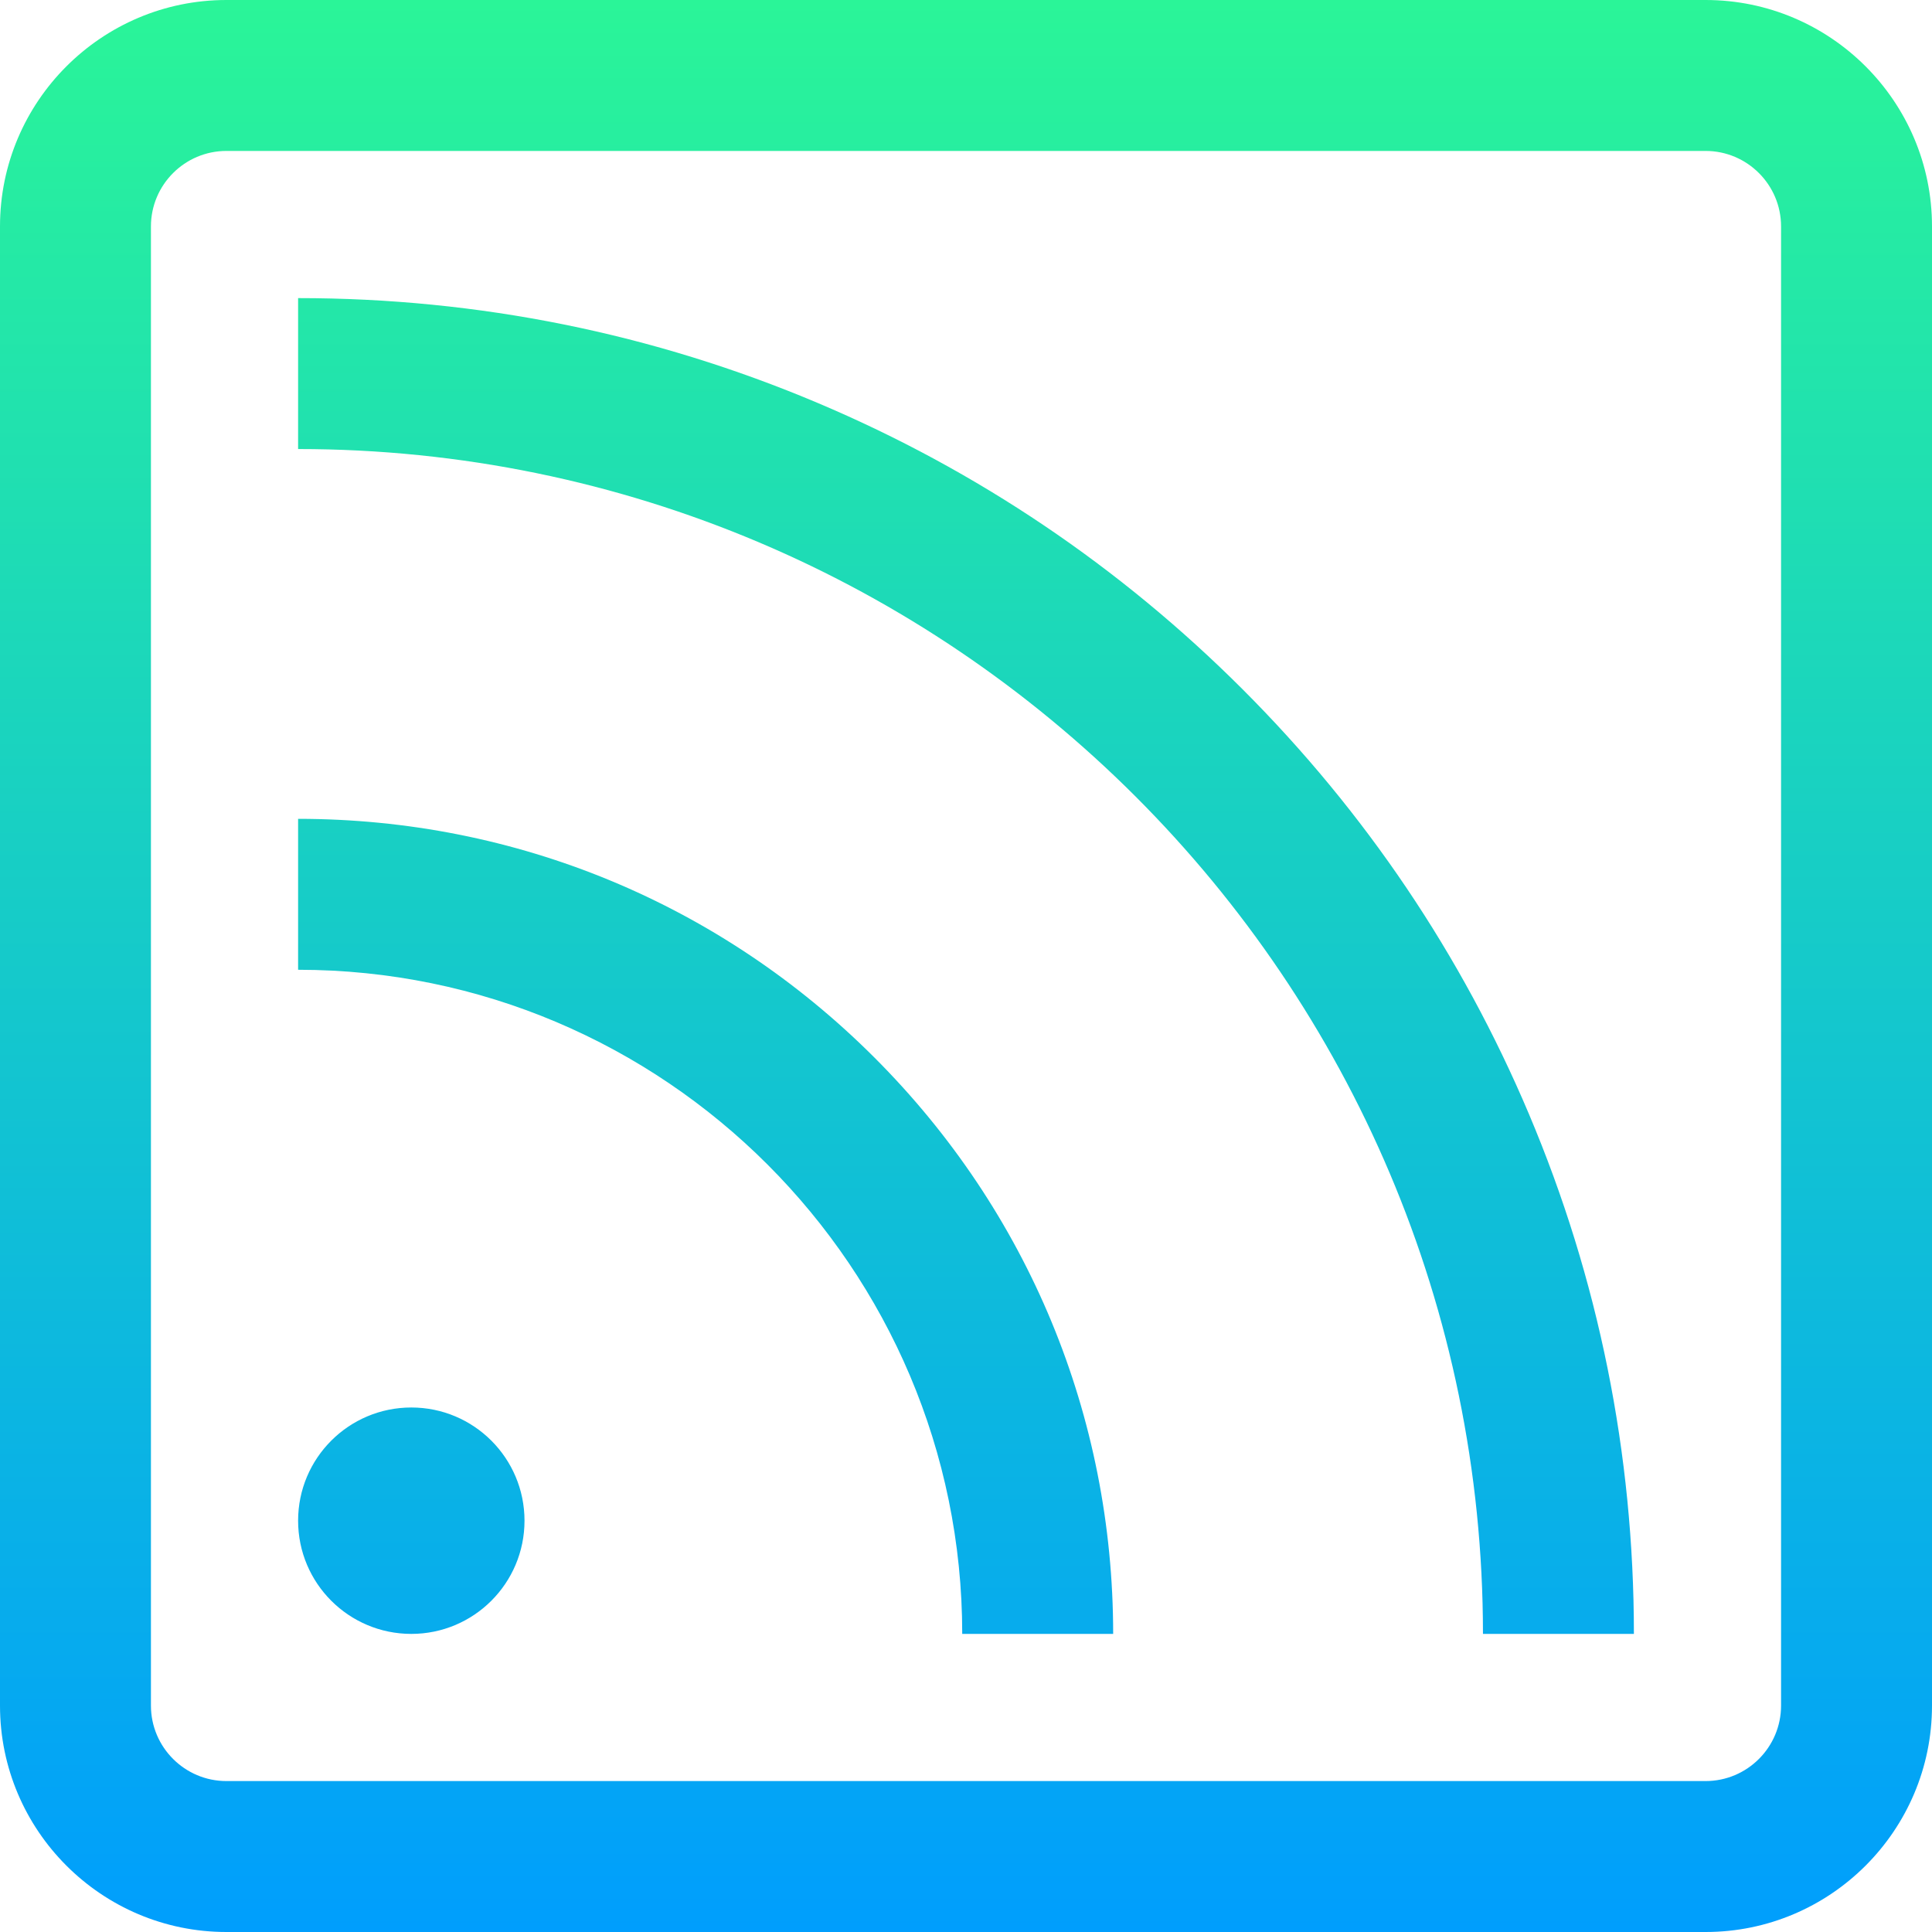
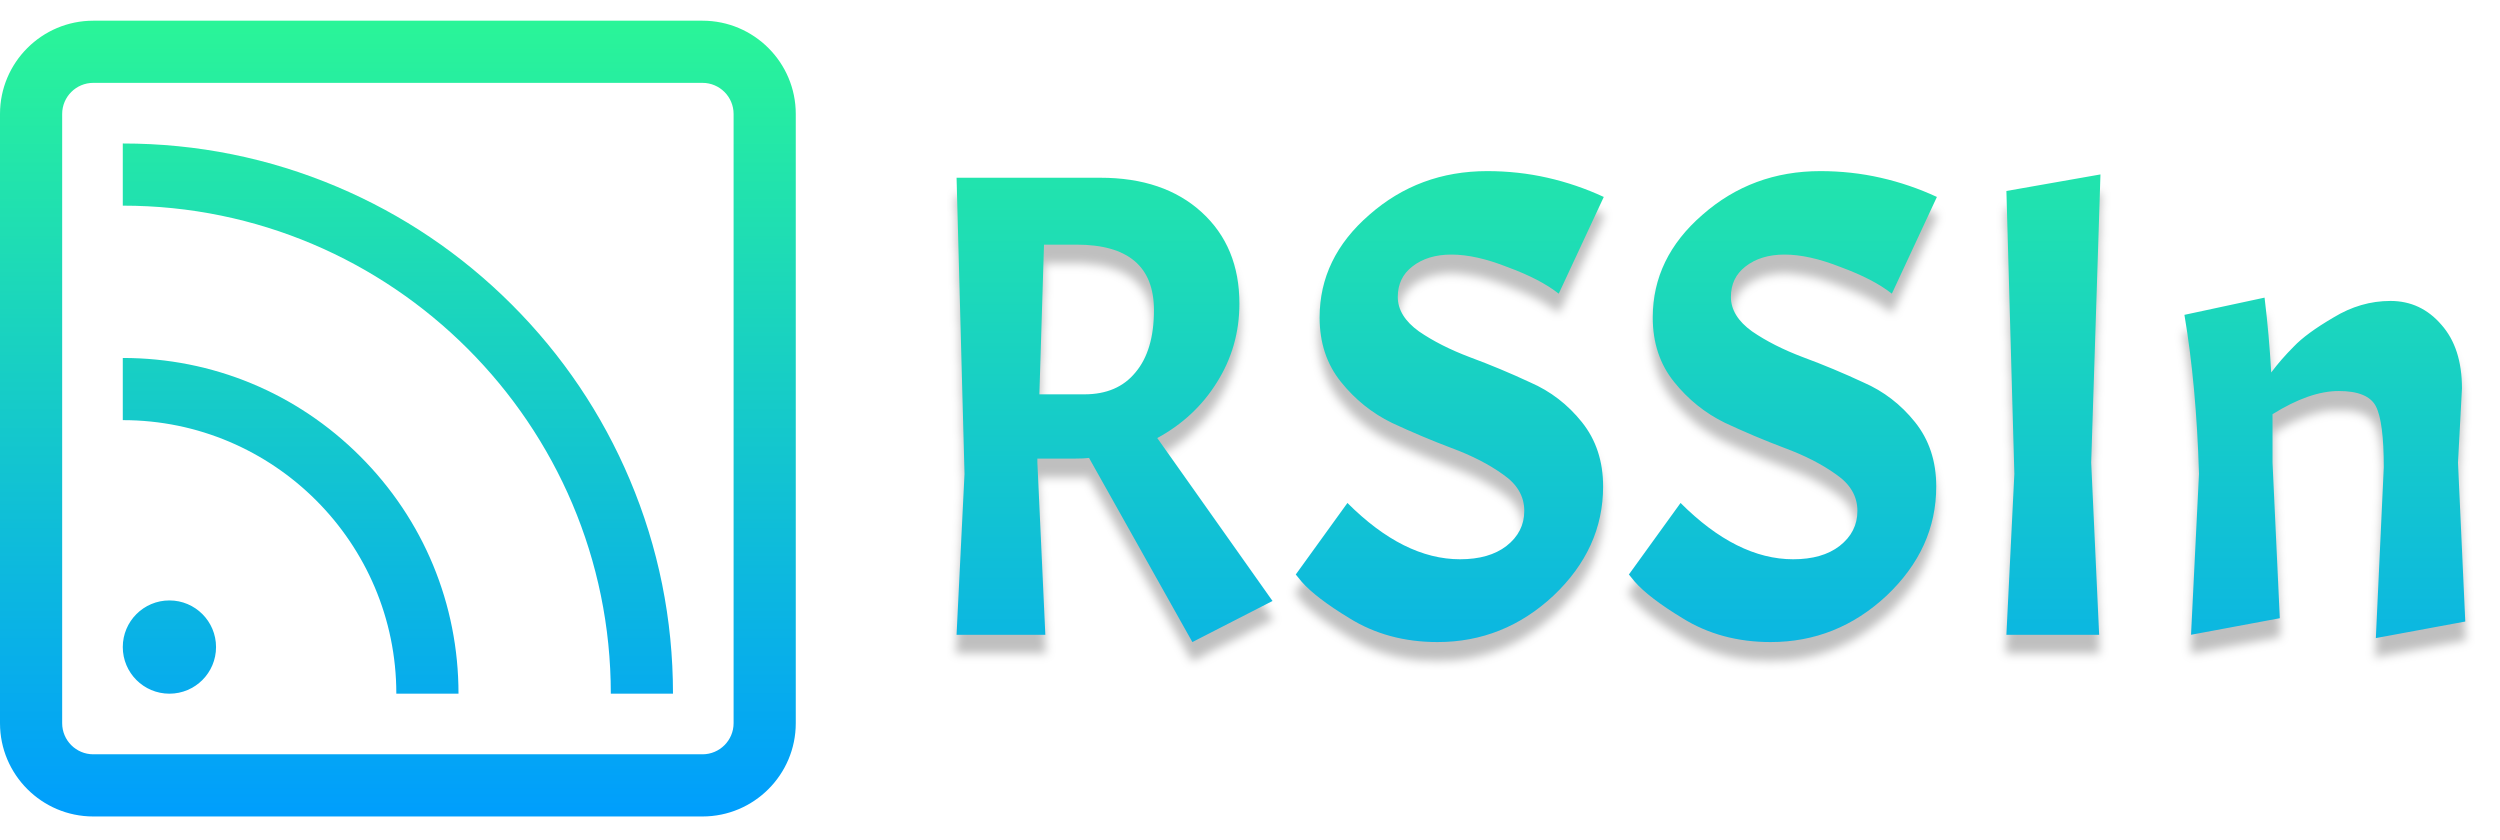
- <svg xmlns="http://www.w3.org/2000/svg" height="512pt" viewBox="0 0 512 512" width="512pt">
-   <linearGradient id="a" gradientUnits="userSpaceOnUse" x1="256" x2="256" y1="0" y2="512">
-     <stop offset="0" stop-color="#2af598" />
-     <stop offset="1" stop-color="#009efd" />
-   </linearGradient>
-   <path d="m452 0h-392c-33.086 0-60 26.914-60 60v392c0 33.086 26.914 60 60 60h392c33.086 0 60-26.914 60-60v-392c0-33.086-26.914-60-60-60zm20 452c0 11.027-8.973 20-20 20h-392c-11.027 0-20-8.973-20-20v-392c0-11.027 8.973-20 20-20h392c11.027 0 20 8.973 20 20zm-333-49c0 16.57-13.43 30-30 30s-30-13.43-30-30 13.43-30 30-30 30 13.43 30 30zm92.734-122.734c40.797 40.797 63.266 95.039 63.266 152.734h-40c0-97.047-78.953-176-176-176v-40c57.695 0 111.938 22.469 152.734 63.266zm173.438 14.934c18.465 43.656 27.828 90.02 27.828 137.801h-40c0-173.141-140.859-314-314-314v-40c47.781 0 94.145 9.363 137.801 27.828 42.152 17.828 80.012 43.352 112.516 75.855s58.027 70.363 75.855 112.516zm0 0" fill="url(#a)" />
+ <svg xmlns="http://www.w3.org/2000/svg" width="1087" height="365" viewBox="0 0 1087 365" fill="none">
+   <path d="M305.453 9H40.547C18.188 9 0 27.188 0 49.547V314.453C0 336.812 18.188 355 40.547 355H305.453C327.812 355 346 336.812 346 314.453V49.547C346 27.188 327.812 9 305.453 9ZM318.969 314.453C318.969 321.905 312.905 327.969 305.453 327.969H40.547C33.095 327.969 27.031 321.905 27.031 314.453V49.547C27.031 42.095 33.095 36.031 40.547 36.031H305.453C312.905 36.031 318.969 42.095 318.969 49.547V314.453ZM93.934 281.34C93.934 292.538 84.858 301.613 73.66 301.613C62.462 301.613 53.387 292.538 53.387 281.34C53.387 270.142 62.462 261.066 73.66 261.066C84.858 261.066 93.934 270.142 93.934 281.34ZM156.602 198.398C184.172 225.968 199.355 262.624 199.355 301.613H172.324C172.324 236.031 118.969 182.676 53.387 182.676V155.645C92.376 155.645 129.032 170.828 156.602 198.398ZM273.808 208.49C286.286 237.992 292.613 269.324 292.613 301.613H265.582C265.582 184.608 170.392 89.418 53.387 89.418V62.387C85.676 62.387 117.008 68.714 146.51 81.192C174.996 93.24 200.58 110.489 222.546 132.454C244.511 154.42 261.76 180.004 273.808 208.49Z" fill="url(#paint0_linear)" />
+   <g filter="url(#filter0_d)">
+     <path d="M467.467 199.392H451.051V201.12L454.507 276H415.915L419.371 206.016L415.915 77.28H478.411C496.843 77.28 511.531 82.272 522.475 92.256C533.419 102.24 538.891 115.488 538.891 132C538.891 144.48 535.627 155.904 529.099 166.272C522.763 176.448 514.123 184.512 503.179 190.464L553.291 261.312L518.443 279.168L473.515 199.104C472.171 199.296 470.155 199.392 467.467 199.392ZM468.043 106.368H453.931L451.915 171.456H471.499C481.099 171.456 488.491 168.288 493.675 161.952C499.051 155.616 501.739 146.592 501.739 134.88C501.739 115.872 490.507 106.368 468.043 106.368ZM585.864 218.688C602.184 235.008 618.504 243.168 634.824 243.168C643.272 243.168 649.992 241.248 654.984 237.408C660.168 233.376 662.76 228.288 662.76 222.144C662.76 215.808 659.688 210.528 653.544 206.304C647.4 201.888 639.912 198.048 631.08 194.784C622.44 191.52 613.8 187.872 605.16 183.84C596.52 179.616 589.128 173.664 582.984 165.984C576.84 158.304 573.768 148.992 573.768 138.048C573.768 120.768 580.968 105.888 595.368 93.408C609.768 80.736 626.856 74.4 646.632 74.4C655.656 74.4 664.392 75.36 672.84 77.28C681.288 79.2 689.448 81.984 697.32 85.632L677.736 127.68C672.36 123.456 664.968 119.616 655.56 116.16C646.344 112.512 638.184 110.688 631.08 110.688C624.168 110.688 618.504 112.416 614.088 115.872C609.864 119.136 607.752 123.552 607.752 129.12C607.752 134.688 610.824 139.68 616.968 144.096C623.112 148.32 630.504 152.064 639.144 155.328C647.976 158.592 656.712 162.24 665.352 166.272C674.184 170.112 681.672 175.872 687.816 183.552C693.96 191.232 697.032 200.544 697.032 211.488C697.032 229.536 689.832 245.376 675.432 259.008C661.032 272.448 644.232 279.168 625.032 279.168C610.632 279.168 597.864 275.712 586.728 268.8C576.936 262.848 570.024 257.568 565.992 252.96L563.4 249.792L585.864 218.688ZM730.708 218.688C747.028 235.008 763.348 243.168 779.668 243.168C788.116 243.168 794.836 241.248 799.828 237.408C805.012 233.376 807.604 228.288 807.604 222.144C807.604 215.808 804.532 210.528 798.388 206.304C792.244 201.888 784.756 198.048 775.924 194.784C767.284 191.52 758.644 187.872 750.004 183.84C741.364 179.616 733.972 173.664 727.828 165.984C721.684 158.304 718.612 148.992 718.612 138.048C718.612 120.768 725.812 105.888 740.212 93.408C754.612 80.736 771.7 74.4 791.476 74.4C800.5 74.4 809.236 75.36 817.684 77.28C826.132 79.2 834.292 81.984 842.164 85.632L822.58 127.68C817.204 123.456 809.812 119.616 800.404 116.16C791.188 112.512 783.028 110.688 775.924 110.688C769.012 110.688 763.348 112.416 758.932 115.872C754.708 119.136 752.596 123.552 752.596 129.12C752.596 134.688 755.668 139.68 761.812 144.096C767.956 148.32 775.348 152.064 783.988 155.328C792.82 158.592 801.556 162.24 810.196 166.272C819.028 170.112 826.516 175.872 832.66 183.552C838.804 191.232 841.876 200.544 841.876 211.488C841.876 229.536 834.676 245.376 820.276 259.008C805.876 272.448 789.076 279.168 769.876 279.168C755.476 279.168 742.708 275.712 731.572 268.8C721.78 262.848 714.868 257.568 710.836 252.96L708.244 249.792L730.708 218.688ZM913.28 75.84L909.248 201.12L912.704 276H872.384L875.84 206.016L872.384 83.04L913.28 75.84ZM1036.47 203.136C1036.47 189.888 1035.32 181.056 1033.02 176.64C1030.71 172.224 1025.34 170.016 1016.89 170.016C1008.44 170.016 998.842 173.376 988.09 180.096V201.12L991.258 268.8L952.666 276L956.122 206.016C955.354 180.288 953.242 157.248 949.786 136.896L984.634 129.408C985.978 140.544 986.938 151.392 987.514 161.952C990.394 158.112 993.658 154.368 997.306 150.72C1000.95 146.88 1006.71 142.656 1014.59 138.048C1022.46 133.248 1030.71 130.848 1039.35 130.848C1048.19 130.848 1055.58 134.304 1061.53 141.216C1067.48 147.936 1070.46 157.152 1070.46 168.864L1068.73 201.12L1071.9 270.24L1033.02 277.44L1036.47 203.136Z" fill="url(#paint1_linear)" />
+   </g>
+   <defs>
+     <filter id="filter0_d" x="411.915" y="74.4" width="663.983" height="216.768" filterUnits="userSpaceOnUse" color-interpolation-filters="sRGB">
+       <feFlood flood-opacity="0" result="BackgroundImageFix" />
+       <feColorMatrix in="SourceAlpha" type="matrix" values="0 0 0 0 0 0 0 0 0 0 0 0 0 0 0 0 0 0 127 0" />
+       <feOffset dy="8" />
+       <feGaussianBlur stdDeviation="2" />
+       <feColorMatrix type="matrix" values="0 0 0 0 0 0 0 0 0 0 0 0 0 0 0 0 0 0 0.25 0" />
+       <feBlend mode="normal" in2="BackgroundImageFix" result="effect1_dropShadow" />
+       <feBlend mode="normal" in="SourceGraphic" in2="effect1_dropShadow" result="shape" />
+     </filter>
+     <linearGradient id="paint0_linear" x1="173" y1="9" x2="173" y2="355" gradientUnits="userSpaceOnUse">
+       <stop stop-color="#2AF598" />
+       <stop offset="1" stop-color="#009EFD" />
+     </linearGradient>
+     <linearGradient id="paint1_linear" x1="739.5" y1="0" x2="739.5" y2="365" gradientUnits="userSpaceOnUse">
+       <stop stop-color="#2AF599" />
+       <stop offset="1" stop-color="#02A3F8" />
+     </linearGradient>
+   </defs>
</svg>
